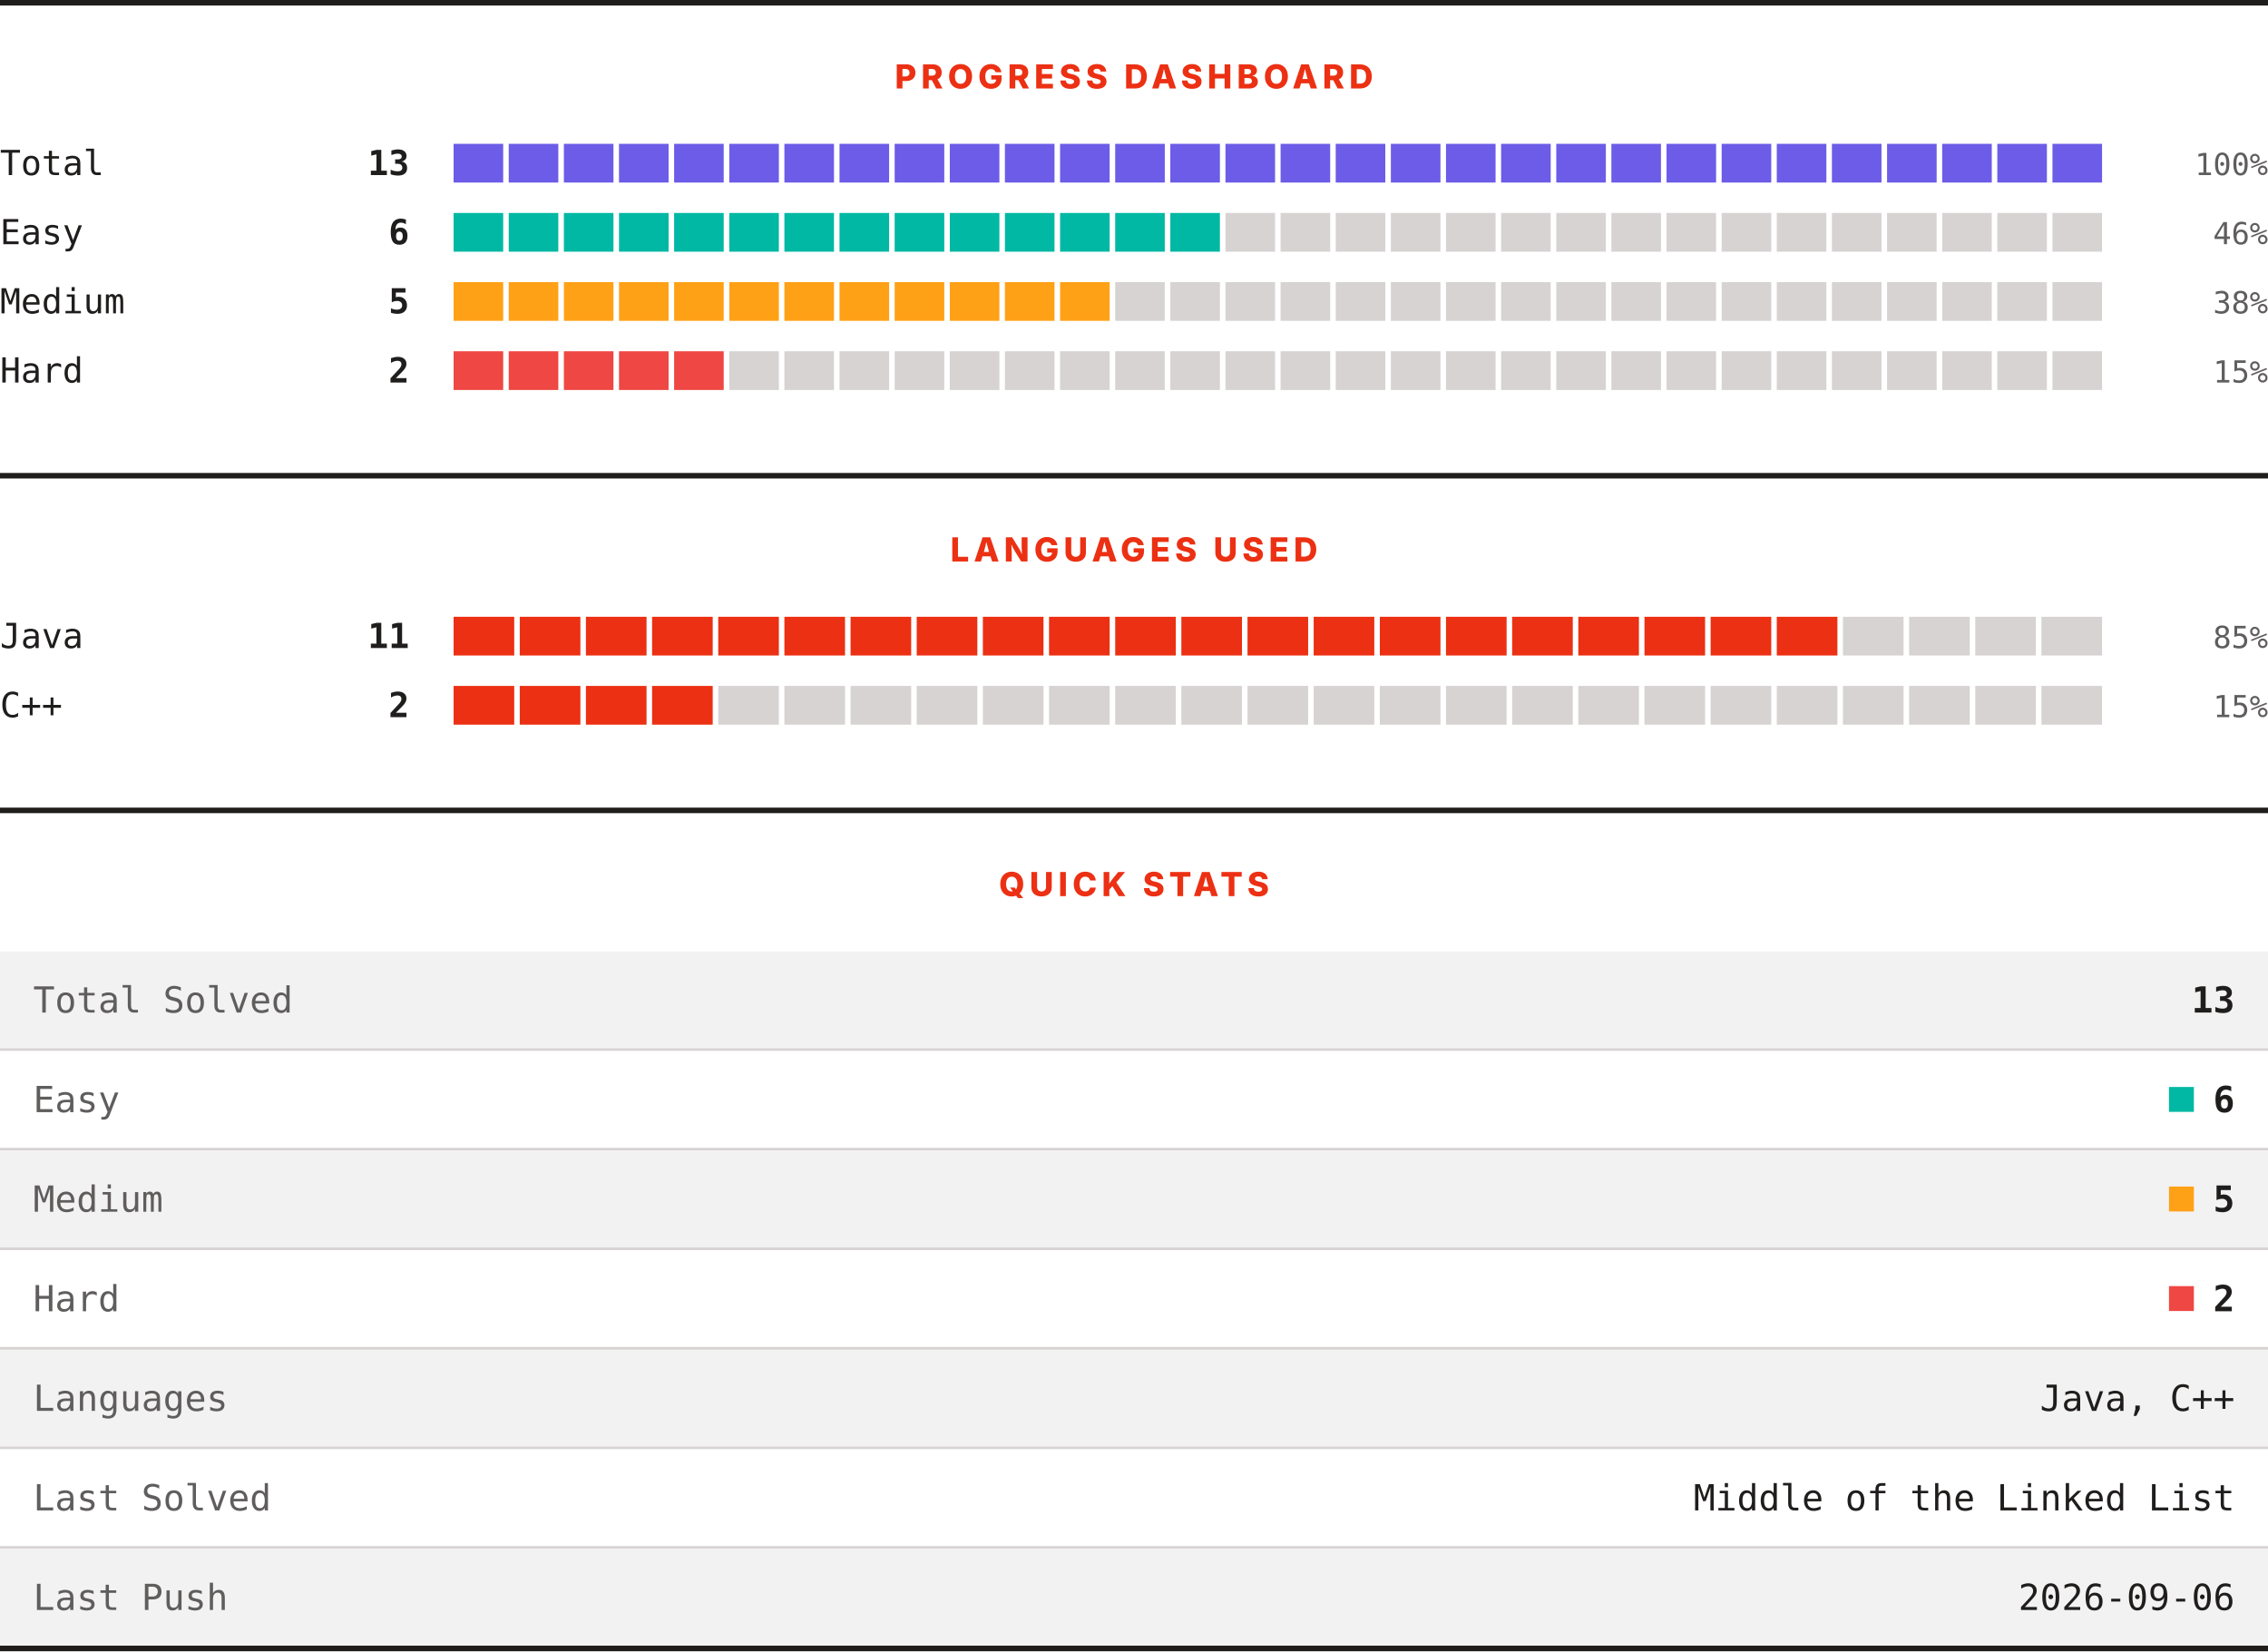
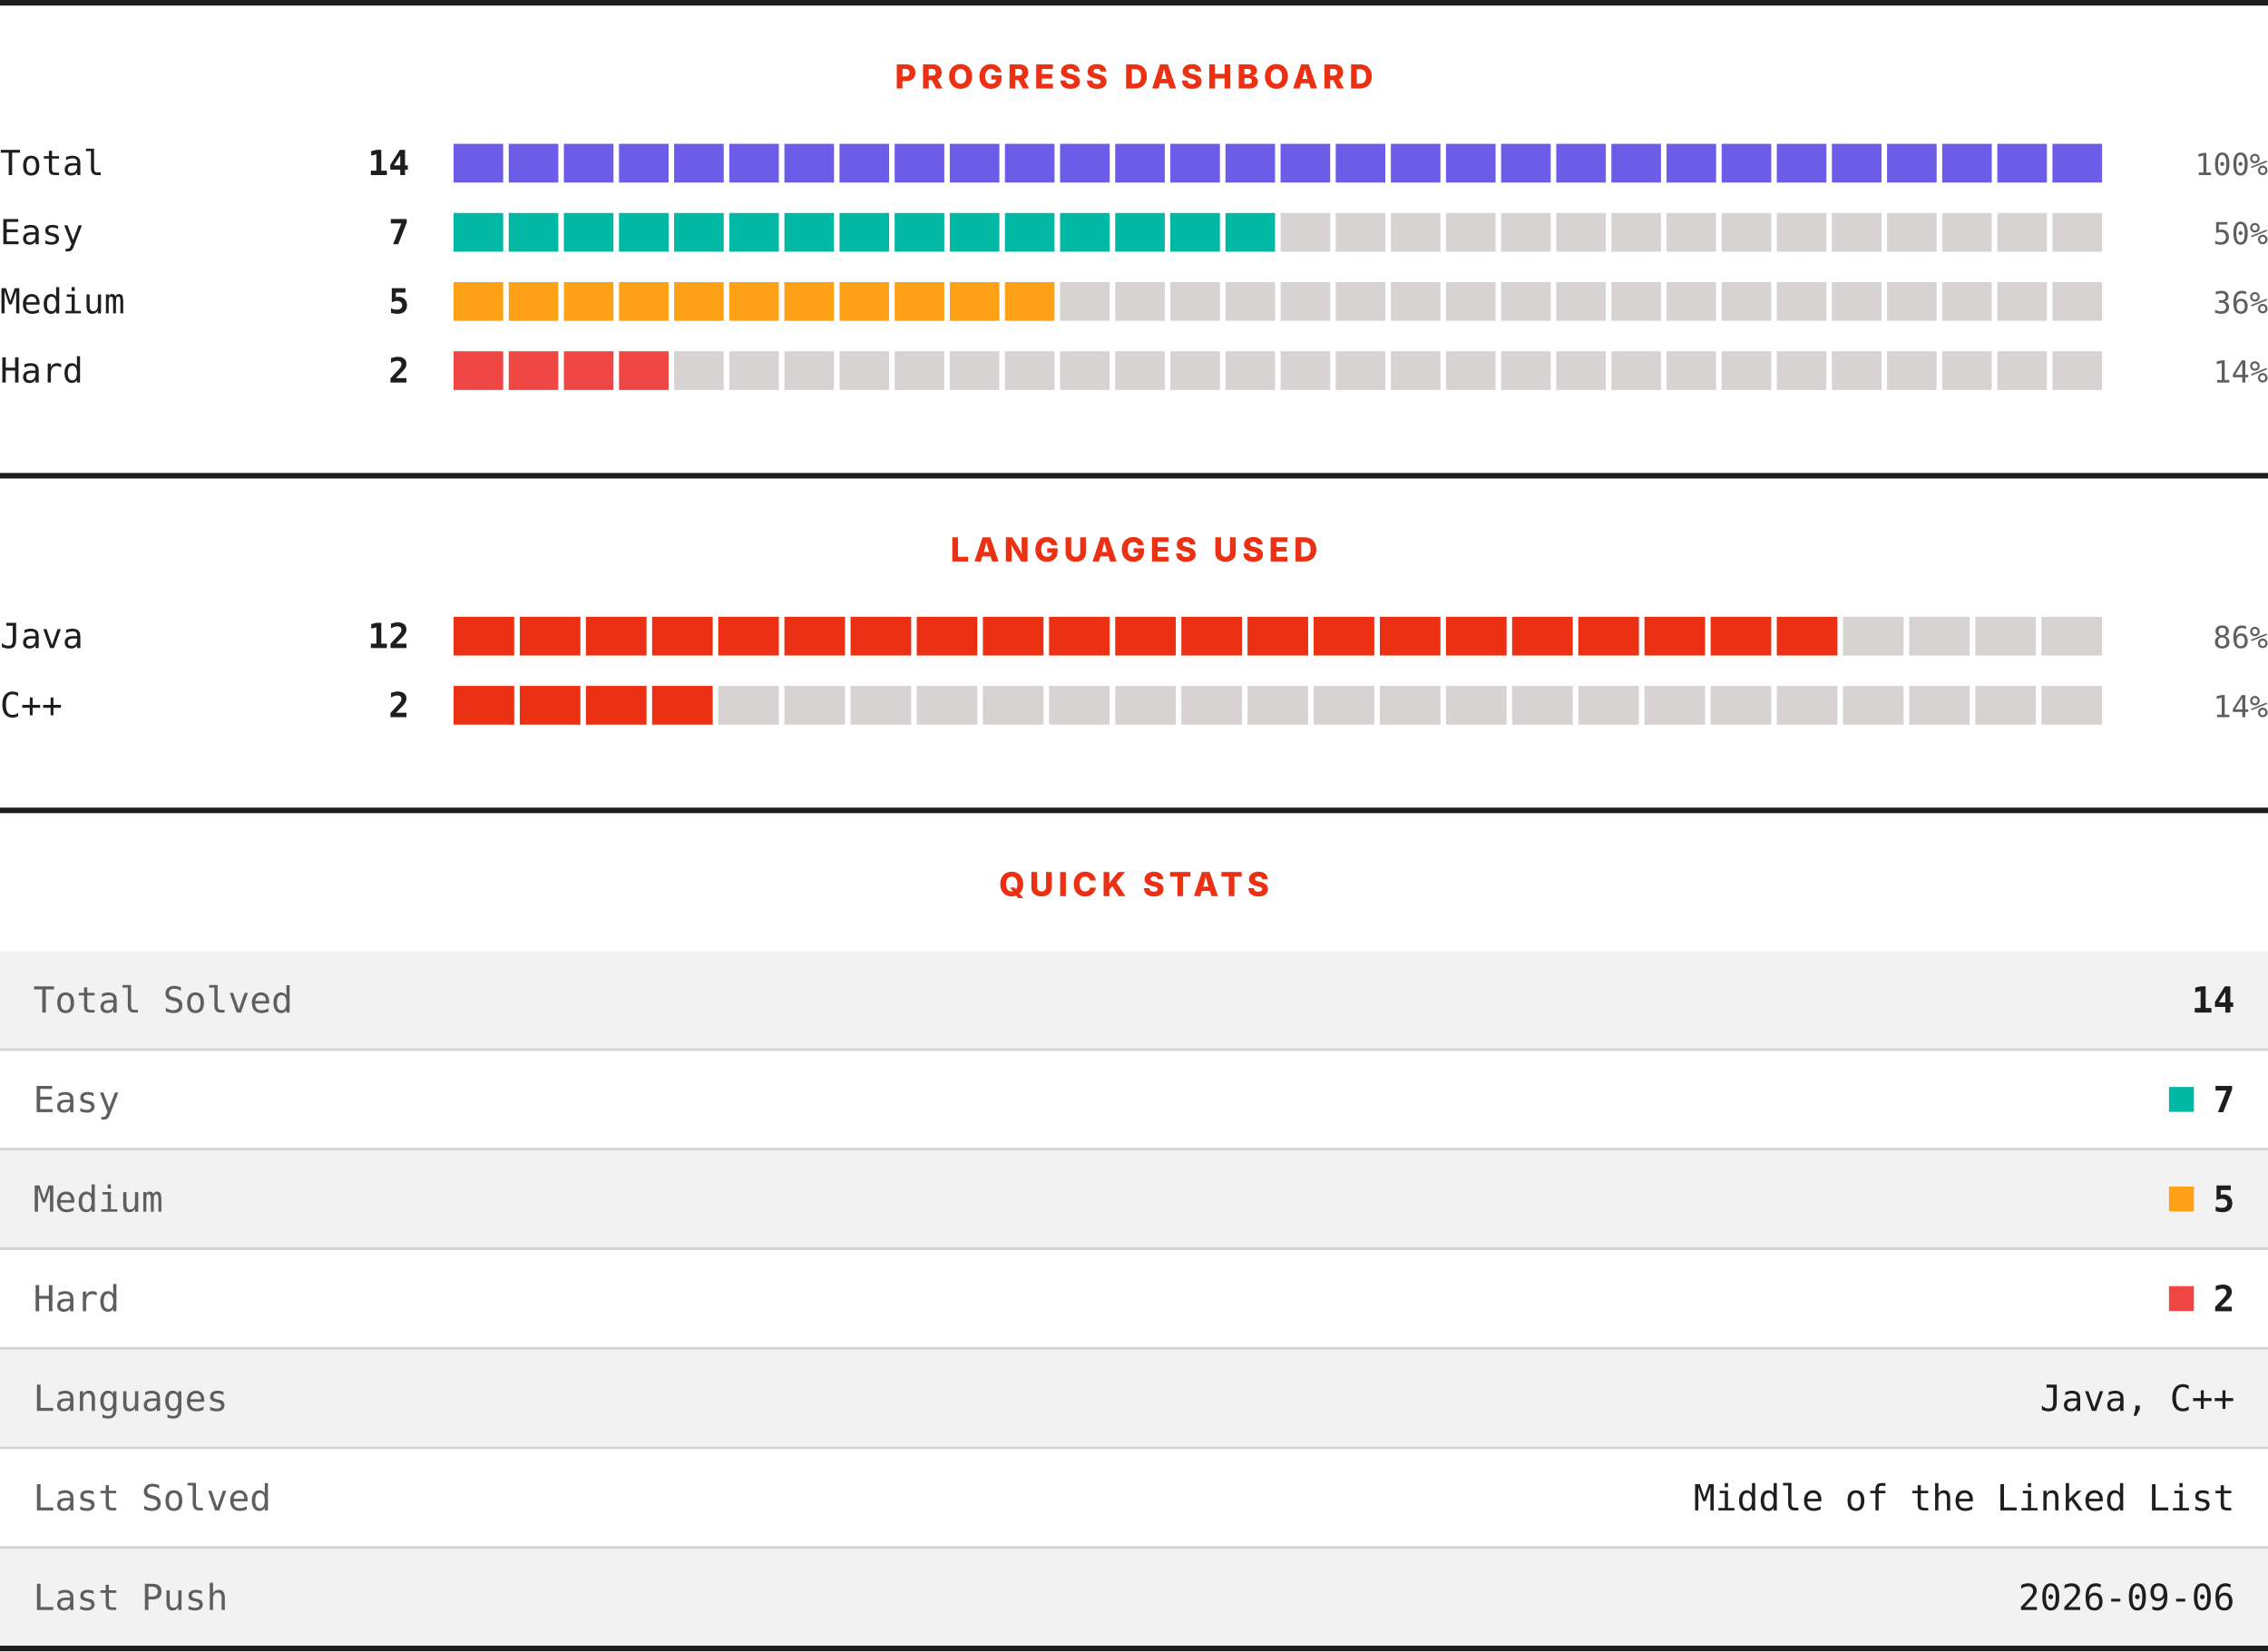
<svg xmlns="http://www.w3.org/2000/svg" width="820" height="597" viewBox="0 0 820 597" role="img" aria-label="LeetCode progress, languages and quick stats">
  <rect width="820" height="597" fill="#ffffff" />
  <rect x="0" y="0" width="820" height="2" fill="#201e1d" />
  <text x="410" y="32" text-anchor="middle" font-family="Archivo, system-ui, -apple-system, Segoe UI, sans-serif" font-size="12" font-weight="800" letter-spacing="1.68" fill="#ec3013">PROGRESS DASHBOARD</text>
  <text x="0" y="63.3" font-family="ui-monospace, SFMono-Regular, Menlo, Consolas, monospace" font-size="12.5" fill="#201e1d">Total</text>
-   <text x="148" y="63.3" text-anchor="end" font-family="ui-monospace, SFMono-Regular, Menlo, Consolas, monospace" font-size="12.5" font-weight="700" fill="#201e1d">13</text>
+   <text x="148" y="63.3" text-anchor="end" font-family="ui-monospace, SFMono-Regular, Menlo, Consolas, monospace" font-size="12.5" font-weight="700" fill="#201e1d">14</text>
  <rect x="164.00" y="52" width="17.93" height="14" fill="#6c5ce7" />
  <rect x="183.93" y="52" width="17.93" height="14" fill="#6c5ce7" />
  <rect x="203.87" y="52" width="17.93" height="14" fill="#6c5ce7" />
  <rect x="223.80" y="52" width="17.93" height="14" fill="#6c5ce7" />
  <rect x="243.73" y="52" width="17.93" height="14" fill="#6c5ce7" />
  <rect x="263.67" y="52" width="17.93" height="14" fill="#6c5ce7" />
  <rect x="283.60" y="52" width="17.93" height="14" fill="#6c5ce7" />
  <rect x="303.53" y="52" width="17.93" height="14" fill="#6c5ce7" />
  <rect x="323.47" y="52" width="17.93" height="14" fill="#6c5ce7" />
  <rect x="343.40" y="52" width="17.93" height="14" fill="#6c5ce7" />
  <rect x="363.33" y="52" width="17.93" height="14" fill="#6c5ce7" />
  <rect x="383.27" y="52" width="17.93" height="14" fill="#6c5ce7" />
  <rect x="403.20" y="52" width="17.93" height="14" fill="#6c5ce7" />
  <rect x="423.13" y="52" width="17.93" height="14" fill="#6c5ce7" />
  <rect x="443.07" y="52" width="17.93" height="14" fill="#6c5ce7" />
  <rect x="463.00" y="52" width="17.93" height="14" fill="#6c5ce7" />
  <rect x="482.93" y="52" width="17.93" height="14" fill="#6c5ce7" />
  <rect x="502.87" y="52" width="17.93" height="14" fill="#6c5ce7" />
  <rect x="522.80" y="52" width="17.93" height="14" fill="#6c5ce7" />
  <rect x="542.73" y="52" width="17.93" height="14" fill="#6c5ce7" />
  <rect x="562.67" y="52" width="17.93" height="14" fill="#6c5ce7" />
  <rect x="582.60" y="52" width="17.93" height="14" fill="#6c5ce7" />
  <rect x="602.53" y="52" width="17.93" height="14" fill="#6c5ce7" />
  <rect x="622.47" y="52" width="17.93" height="14" fill="#6c5ce7" />
  <rect x="642.40" y="52" width="17.93" height="14" fill="#6c5ce7" />
  <rect x="662.33" y="52" width="17.93" height="14" fill="#6c5ce7" />
  <rect x="682.27" y="52" width="17.93" height="14" fill="#6c5ce7" />
  <rect x="702.20" y="52" width="17.93" height="14" fill="#6c5ce7" />
  <rect x="722.13" y="52" width="17.93" height="14" fill="#6c5ce7" />
  <rect x="742.07" y="52" width="17.93" height="14" fill="#6c5ce7" />
  <text x="820" y="63.3" text-anchor="end" font-family="ui-monospace, SFMono-Regular, Menlo, Consolas, monospace" font-size="11" fill="#605d5d">100%</text>
  <text x="0" y="88.3" font-family="ui-monospace, SFMono-Regular, Menlo, Consolas, monospace" font-size="12.5" fill="#201e1d">Easy</text>
-   <text x="148" y="88.3" text-anchor="end" font-family="ui-monospace, SFMono-Regular, Menlo, Consolas, monospace" font-size="12.5" font-weight="700" fill="#201e1d">6</text>
+   <text x="148" y="88.3" text-anchor="end" font-family="ui-monospace, SFMono-Regular, Menlo, Consolas, monospace" font-size="12.5" font-weight="700" fill="#201e1d">7</text>
  <rect x="164.00" y="77" width="17.93" height="14" fill="#00b8a3" />
  <rect x="183.93" y="77" width="17.93" height="14" fill="#00b8a3" />
  <rect x="203.87" y="77" width="17.93" height="14" fill="#00b8a3" />
  <rect x="223.80" y="77" width="17.93" height="14" fill="#00b8a3" />
  <rect x="243.73" y="77" width="17.93" height="14" fill="#00b8a3" />
  <rect x="263.67" y="77" width="17.93" height="14" fill="#00b8a3" />
  <rect x="283.60" y="77" width="17.93" height="14" fill="#00b8a3" />
  <rect x="303.53" y="77" width="17.93" height="14" fill="#00b8a3" />
  <rect x="323.47" y="77" width="17.93" height="14" fill="#00b8a3" />
  <rect x="343.40" y="77" width="17.93" height="14" fill="#00b8a3" />
  <rect x="363.33" y="77" width="17.93" height="14" fill="#00b8a3" />
  <rect x="383.27" y="77" width="17.93" height="14" fill="#00b8a3" />
  <rect x="403.20" y="77" width="17.93" height="14" fill="#00b8a3" />
  <rect x="423.13" y="77" width="17.93" height="14" fill="#00b8a3" />
-   <rect x="443.07" y="77" width="17.93" height="14" fill="#d7d3d3" />
+   <rect x="443.07" y="77" width="17.93" height="14" fill="#00b8a3" />
  <rect x="463.00" y="77" width="17.93" height="14" fill="#d7d3d3" />
  <rect x="482.93" y="77" width="17.93" height="14" fill="#d7d3d3" />
  <rect x="502.87" y="77" width="17.93" height="14" fill="#d7d3d3" />
  <rect x="522.80" y="77" width="17.93" height="14" fill="#d7d3d3" />
  <rect x="542.73" y="77" width="17.93" height="14" fill="#d7d3d3" />
  <rect x="562.67" y="77" width="17.93" height="14" fill="#d7d3d3" />
  <rect x="582.60" y="77" width="17.93" height="14" fill="#d7d3d3" />
  <rect x="602.53" y="77" width="17.93" height="14" fill="#d7d3d3" />
  <rect x="622.47" y="77" width="17.93" height="14" fill="#d7d3d3" />
  <rect x="642.40" y="77" width="17.93" height="14" fill="#d7d3d3" />
  <rect x="662.33" y="77" width="17.93" height="14" fill="#d7d3d3" />
  <rect x="682.27" y="77" width="17.93" height="14" fill="#d7d3d3" />
  <rect x="702.20" y="77" width="17.93" height="14" fill="#d7d3d3" />
  <rect x="722.13" y="77" width="17.93" height="14" fill="#d7d3d3" />
  <rect x="742.07" y="77" width="17.93" height="14" fill="#d7d3d3" />
-   <text x="820" y="88.3" text-anchor="end" font-family="ui-monospace, SFMono-Regular, Menlo, Consolas, monospace" font-size="11" fill="#605d5d">46%</text>
+   <text x="820" y="88.3" text-anchor="end" font-family="ui-monospace, SFMono-Regular, Menlo, Consolas, monospace" font-size="11" fill="#605d5d">50%</text>
  <text x="0" y="113.3" font-family="ui-monospace, SFMono-Regular, Menlo, Consolas, monospace" font-size="12.5" fill="#201e1d">Medium</text>
  <text x="148" y="113.3" text-anchor="end" font-family="ui-monospace, SFMono-Regular, Menlo, Consolas, monospace" font-size="12.5" font-weight="700" fill="#201e1d">5</text>
  <rect x="164.00" y="102" width="17.93" height="14" fill="#ffa116" />
  <rect x="183.93" y="102" width="17.93" height="14" fill="#ffa116" />
  <rect x="203.87" y="102" width="17.93" height="14" fill="#ffa116" />
  <rect x="223.80" y="102" width="17.93" height="14" fill="#ffa116" />
  <rect x="243.73" y="102" width="17.93" height="14" fill="#ffa116" />
  <rect x="263.67" y="102" width="17.93" height="14" fill="#ffa116" />
  <rect x="283.60" y="102" width="17.93" height="14" fill="#ffa116" />
  <rect x="303.53" y="102" width="17.93" height="14" fill="#ffa116" />
  <rect x="323.47" y="102" width="17.93" height="14" fill="#ffa116" />
  <rect x="343.40" y="102" width="17.93" height="14" fill="#ffa116" />
  <rect x="363.33" y="102" width="17.93" height="14" fill="#ffa116" />
-   <rect x="383.27" y="102" width="17.93" height="14" fill="#ffa116" />
+   <rect x="383.27" y="102" width="17.93" height="14" fill="#d7d3d3" />
  <rect x="403.20" y="102" width="17.93" height="14" fill="#d7d3d3" />
  <rect x="423.13" y="102" width="17.93" height="14" fill="#d7d3d3" />
  <rect x="443.07" y="102" width="17.93" height="14" fill="#d7d3d3" />
  <rect x="463.00" y="102" width="17.93" height="14" fill="#d7d3d3" />
  <rect x="482.93" y="102" width="17.93" height="14" fill="#d7d3d3" />
  <rect x="502.87" y="102" width="17.93" height="14" fill="#d7d3d3" />
  <rect x="522.80" y="102" width="17.93" height="14" fill="#d7d3d3" />
  <rect x="542.73" y="102" width="17.93" height="14" fill="#d7d3d3" />
  <rect x="562.67" y="102" width="17.93" height="14" fill="#d7d3d3" />
  <rect x="582.60" y="102" width="17.93" height="14" fill="#d7d3d3" />
  <rect x="602.53" y="102" width="17.93" height="14" fill="#d7d3d3" />
  <rect x="622.47" y="102" width="17.93" height="14" fill="#d7d3d3" />
  <rect x="642.40" y="102" width="17.93" height="14" fill="#d7d3d3" />
  <rect x="662.33" y="102" width="17.93" height="14" fill="#d7d3d3" />
  <rect x="682.27" y="102" width="17.93" height="14" fill="#d7d3d3" />
  <rect x="702.20" y="102" width="17.93" height="14" fill="#d7d3d3" />
  <rect x="722.13" y="102" width="17.93" height="14" fill="#d7d3d3" />
  <rect x="742.07" y="102" width="17.93" height="14" fill="#d7d3d3" />
-   <text x="820" y="113.3" text-anchor="end" font-family="ui-monospace, SFMono-Regular, Menlo, Consolas, monospace" font-size="11" fill="#605d5d">38%</text>
+   <text x="820" y="113.3" text-anchor="end" font-family="ui-monospace, SFMono-Regular, Menlo, Consolas, monospace" font-size="11" fill="#605d5d">36%</text>
  <text x="0" y="138.3" font-family="ui-monospace, SFMono-Regular, Menlo, Consolas, monospace" font-size="12.5" fill="#201e1d">Hard</text>
  <text x="148" y="138.3" text-anchor="end" font-family="ui-monospace, SFMono-Regular, Menlo, Consolas, monospace" font-size="12.5" font-weight="700" fill="#201e1d">2</text>
  <rect x="164.00" y="127" width="17.93" height="14" fill="#ef4743" />
  <rect x="183.93" y="127" width="17.93" height="14" fill="#ef4743" />
  <rect x="203.87" y="127" width="17.93" height="14" fill="#ef4743" />
  <rect x="223.80" y="127" width="17.93" height="14" fill="#ef4743" />
-   <rect x="243.73" y="127" width="17.93" height="14" fill="#ef4743" />
+   <rect x="243.73" y="127" width="17.93" height="14" fill="#d7d3d3" />
  <rect x="263.67" y="127" width="17.93" height="14" fill="#d7d3d3" />
  <rect x="283.60" y="127" width="17.93" height="14" fill="#d7d3d3" />
  <rect x="303.53" y="127" width="17.93" height="14" fill="#d7d3d3" />
  <rect x="323.47" y="127" width="17.93" height="14" fill="#d7d3d3" />
  <rect x="343.40" y="127" width="17.93" height="14" fill="#d7d3d3" />
  <rect x="363.33" y="127" width="17.93" height="14" fill="#d7d3d3" />
  <rect x="383.27" y="127" width="17.93" height="14" fill="#d7d3d3" />
  <rect x="403.20" y="127" width="17.93" height="14" fill="#d7d3d3" />
  <rect x="423.13" y="127" width="17.93" height="14" fill="#d7d3d3" />
  <rect x="443.07" y="127" width="17.93" height="14" fill="#d7d3d3" />
  <rect x="463.00" y="127" width="17.93" height="14" fill="#d7d3d3" />
  <rect x="482.93" y="127" width="17.93" height="14" fill="#d7d3d3" />
  <rect x="502.87" y="127" width="17.93" height="14" fill="#d7d3d3" />
  <rect x="522.80" y="127" width="17.93" height="14" fill="#d7d3d3" />
  <rect x="542.73" y="127" width="17.93" height="14" fill="#d7d3d3" />
  <rect x="562.67" y="127" width="17.93" height="14" fill="#d7d3d3" />
  <rect x="582.60" y="127" width="17.93" height="14" fill="#d7d3d3" />
  <rect x="602.53" y="127" width="17.93" height="14" fill="#d7d3d3" />
  <rect x="622.47" y="127" width="17.93" height="14" fill="#d7d3d3" />
  <rect x="642.40" y="127" width="17.93" height="14" fill="#d7d3d3" />
  <rect x="662.33" y="127" width="17.93" height="14" fill="#d7d3d3" />
  <rect x="682.27" y="127" width="17.93" height="14" fill="#d7d3d3" />
  <rect x="702.20" y="127" width="17.93" height="14" fill="#d7d3d3" />
  <rect x="722.13" y="127" width="17.93" height="14" fill="#d7d3d3" />
  <rect x="742.07" y="127" width="17.93" height="14" fill="#d7d3d3" />
-   <text x="820" y="138.3" text-anchor="end" font-family="ui-monospace, SFMono-Regular, Menlo, Consolas, monospace" font-size="11" fill="#605d5d">15%</text>
+   <text x="820" y="138.3" text-anchor="end" font-family="ui-monospace, SFMono-Regular, Menlo, Consolas, monospace" font-size="11" fill="#605d5d">14%</text>
  <rect x="0" y="171" width="820" height="2" fill="#201e1d" />
  <text x="410" y="203" text-anchor="middle" font-family="Archivo, system-ui, -apple-system, Segoe UI, sans-serif" font-size="12" font-weight="800" letter-spacing="1.68" fill="#ec3013">LANGUAGES USED</text>
  <text x="0" y="234.3" font-family="ui-monospace, SFMono-Regular, Menlo, Consolas, monospace" font-size="12.5" fill="#201e1d">Java</text>
-   <text x="148" y="234.3" text-anchor="end" font-family="ui-monospace, SFMono-Regular, Menlo, Consolas, monospace" font-size="12.5" font-weight="700" fill="#201e1d">11</text>
+   <text x="148" y="234.3" text-anchor="end" font-family="ui-monospace, SFMono-Regular, Menlo, Consolas, monospace" font-size="12.5" font-weight="700" fill="#201e1d">12</text>
  <rect x="164.00" y="223" width="21.92" height="14" fill="#ec3013" />
  <rect x="187.92" y="223" width="21.92" height="14" fill="#ec3013" />
  <rect x="211.84" y="223" width="21.92" height="14" fill="#ec3013" />
  <rect x="235.76" y="223" width="21.92" height="14" fill="#ec3013" />
  <rect x="259.68" y="223" width="21.92" height="14" fill="#ec3013" />
  <rect x="283.60" y="223" width="21.92" height="14" fill="#ec3013" />
  <rect x="307.52" y="223" width="21.92" height="14" fill="#ec3013" />
  <rect x="331.44" y="223" width="21.92" height="14" fill="#ec3013" />
  <rect x="355.36" y="223" width="21.92" height="14" fill="#ec3013" />
  <rect x="379.28" y="223" width="21.92" height="14" fill="#ec3013" />
  <rect x="403.20" y="223" width="21.92" height="14" fill="#ec3013" />
  <rect x="427.12" y="223" width="21.92" height="14" fill="#ec3013" />
  <rect x="451.04" y="223" width="21.92" height="14" fill="#ec3013" />
  <rect x="474.96" y="223" width="21.92" height="14" fill="#ec3013" />
  <rect x="498.88" y="223" width="21.92" height="14" fill="#ec3013" />
  <rect x="522.80" y="223" width="21.92" height="14" fill="#ec3013" />
  <rect x="546.72" y="223" width="21.92" height="14" fill="#ec3013" />
  <rect x="570.64" y="223" width="21.92" height="14" fill="#ec3013" />
  <rect x="594.56" y="223" width="21.92" height="14" fill="#ec3013" />
  <rect x="618.48" y="223" width="21.92" height="14" fill="#ec3013" />
  <rect x="642.40" y="223" width="21.92" height="14" fill="#ec3013" />
  <rect x="666.32" y="223" width="21.92" height="14" fill="#d7d3d3" />
  <rect x="690.24" y="223" width="21.92" height="14" fill="#d7d3d3" />
  <rect x="714.16" y="223" width="21.92" height="14" fill="#d7d3d3" />
  <rect x="738.08" y="223" width="21.92" height="14" fill="#d7d3d3" />
-   <text x="820" y="234.3" text-anchor="end" font-family="ui-monospace, SFMono-Regular, Menlo, Consolas, monospace" font-size="11" fill="#605d5d">85%</text>
+   <text x="820" y="234.3" text-anchor="end" font-family="ui-monospace, SFMono-Regular, Menlo, Consolas, monospace" font-size="11" fill="#605d5d">86%</text>
  <text x="0" y="259.3" font-family="ui-monospace, SFMono-Regular, Menlo, Consolas, monospace" font-size="12.5" fill="#201e1d">C++</text>
  <text x="148" y="259.3" text-anchor="end" font-family="ui-monospace, SFMono-Regular, Menlo, Consolas, monospace" font-size="12.5" font-weight="700" fill="#201e1d">2</text>
  <rect x="164.00" y="248" width="21.92" height="14" fill="#ec3013" />
  <rect x="187.92" y="248" width="21.92" height="14" fill="#ec3013" />
  <rect x="211.84" y="248" width="21.92" height="14" fill="#ec3013" />
  <rect x="235.76" y="248" width="21.92" height="14" fill="#ec3013" />
  <rect x="259.68" y="248" width="21.92" height="14" fill="#d7d3d3" />
  <rect x="283.60" y="248" width="21.92" height="14" fill="#d7d3d3" />
  <rect x="307.52" y="248" width="21.92" height="14" fill="#d7d3d3" />
  <rect x="331.44" y="248" width="21.92" height="14" fill="#d7d3d3" />
  <rect x="355.36" y="248" width="21.92" height="14" fill="#d7d3d3" />
  <rect x="379.28" y="248" width="21.92" height="14" fill="#d7d3d3" />
  <rect x="403.20" y="248" width="21.92" height="14" fill="#d7d3d3" />
  <rect x="427.12" y="248" width="21.92" height="14" fill="#d7d3d3" />
  <rect x="451.04" y="248" width="21.92" height="14" fill="#d7d3d3" />
  <rect x="474.96" y="248" width="21.92" height="14" fill="#d7d3d3" />
  <rect x="498.88" y="248" width="21.92" height="14" fill="#d7d3d3" />
  <rect x="522.80" y="248" width="21.92" height="14" fill="#d7d3d3" />
  <rect x="546.72" y="248" width="21.92" height="14" fill="#d7d3d3" />
  <rect x="570.64" y="248" width="21.92" height="14" fill="#d7d3d3" />
  <rect x="594.56" y="248" width="21.92" height="14" fill="#d7d3d3" />
  <rect x="618.48" y="248" width="21.92" height="14" fill="#d7d3d3" />
  <rect x="642.40" y="248" width="21.92" height="14" fill="#d7d3d3" />
  <rect x="666.32" y="248" width="21.92" height="14" fill="#d7d3d3" />
  <rect x="690.24" y="248" width="21.92" height="14" fill="#d7d3d3" />
  <rect x="714.16" y="248" width="21.92" height="14" fill="#d7d3d3" />
  <rect x="738.08" y="248" width="21.92" height="14" fill="#d7d3d3" />
-   <text x="820" y="259.3" text-anchor="end" font-family="ui-monospace, SFMono-Regular, Menlo, Consolas, monospace" font-size="11" fill="#605d5d">15%</text>
+   <text x="820" y="259.3" text-anchor="end" font-family="ui-monospace, SFMono-Regular, Menlo, Consolas, monospace" font-size="11" fill="#605d5d">14%</text>
  <rect x="0" y="292" width="820" height="2" fill="#201e1d" />
  <text x="410" y="324" text-anchor="middle" font-family="Archivo, system-ui, -apple-system, Segoe UI, sans-serif" font-size="12" font-weight="800" letter-spacing="1.68" fill="#ec3013">QUICK STATS</text>
  <rect x="0" y="344" width="820" height="35" fill="#f3f2f2" />
  <text x="12" y="366.1" font-family="ui-monospace, SFMono-Regular, Menlo, Consolas, monospace" font-size="13" fill="#605d5d">Total Solved</text>
-   <text x="808" y="366.1" text-anchor="end" font-family="ui-monospace, SFMono-Regular, Menlo, Consolas, monospace" font-size="13" font-weight="700" fill="#201e1d">13</text>
+   <text x="808" y="366.1" text-anchor="end" font-family="ui-monospace, SFMono-Regular, Menlo, Consolas, monospace" font-size="13" font-weight="700" fill="#201e1d">14</text>
  <rect x="0" y="379" width="820" height="1" fill="#d7d3d3" />
  <rect x="0" y="380" width="820" height="35" fill="#ffffff" />
  <text x="12" y="402.1" font-family="ui-monospace, SFMono-Regular, Menlo, Consolas, monospace" font-size="13" fill="#605d5d">Easy</text>
  <rect x="784.2" y="393" width="9" height="9" fill="#00b8a3" />
-   <text x="808" y="402.1" text-anchor="end" font-family="ui-monospace, SFMono-Regular, Menlo, Consolas, monospace" font-size="13" font-weight="700" fill="#201e1d">6</text>
+   <text x="808" y="402.1" text-anchor="end" font-family="ui-monospace, SFMono-Regular, Menlo, Consolas, monospace" font-size="13" font-weight="700" fill="#201e1d">7</text>
  <rect x="0" y="415" width="820" height="1" fill="#d7d3d3" />
  <rect x="0" y="416" width="820" height="35" fill="#f3f2f2" />
  <text x="12" y="438.1" font-family="ui-monospace, SFMono-Regular, Menlo, Consolas, monospace" font-size="13" fill="#605d5d">Medium</text>
  <rect x="784.2" y="429" width="9" height="9" fill="#ffa116" />
  <text x="808" y="438.1" text-anchor="end" font-family="ui-monospace, SFMono-Regular, Menlo, Consolas, monospace" font-size="13" font-weight="700" fill="#201e1d">5</text>
  <rect x="0" y="451" width="820" height="1" fill="#d7d3d3" />
  <rect x="0" y="452" width="820" height="35" fill="#ffffff" />
  <text x="12" y="474.1" font-family="ui-monospace, SFMono-Regular, Menlo, Consolas, monospace" font-size="13" fill="#605d5d">Hard</text>
  <rect x="784.2" y="465" width="9" height="9" fill="#ef4743" />
  <text x="808" y="474.1" text-anchor="end" font-family="ui-monospace, SFMono-Regular, Menlo, Consolas, monospace" font-size="13" font-weight="700" fill="#201e1d">2</text>
  <rect x="0" y="487" width="820" height="1" fill="#d7d3d3" />
  <rect x="0" y="488" width="820" height="35" fill="#f3f2f2" />
  <text x="12" y="510.1" font-family="ui-monospace, SFMono-Regular, Menlo, Consolas, monospace" font-size="13" fill="#605d5d">Languages</text>
  <text x="808" y="510.1" text-anchor="end" font-family="ui-monospace, SFMono-Regular, Menlo, Consolas, monospace" font-size="13" fill="#201e1d">Java, C++</text>
  <rect x="0" y="523" width="820" height="1" fill="#d7d3d3" />
  <rect x="0" y="524" width="820" height="35" fill="#ffffff" />
  <text x="12" y="546.1" font-family="ui-monospace, SFMono-Regular, Menlo, Consolas, monospace" font-size="13" fill="#605d5d">Last Solved</text>
  <text x="808" y="546.1" text-anchor="end" font-family="ui-monospace, SFMono-Regular, Menlo, Consolas, monospace" font-size="13" fill="#201e1d">Middle of the Linked List</text>
  <rect x="0" y="559" width="820" height="1" fill="#d7d3d3" />
  <rect x="0" y="560" width="820" height="35" fill="#f3f2f2" />
  <text x="12" y="582.1" font-family="ui-monospace, SFMono-Regular, Menlo, Consolas, monospace" font-size="13" fill="#605d5d">Last Push</text>
  <text x="808" y="582.1" text-anchor="end" font-family="ui-monospace, SFMono-Regular, Menlo, Consolas, monospace" font-size="13" fill="#201e1d">2026-09-06</text>
  <rect x="0" y="595" width="820" height="2" fill="#201e1d" />
</svg>
